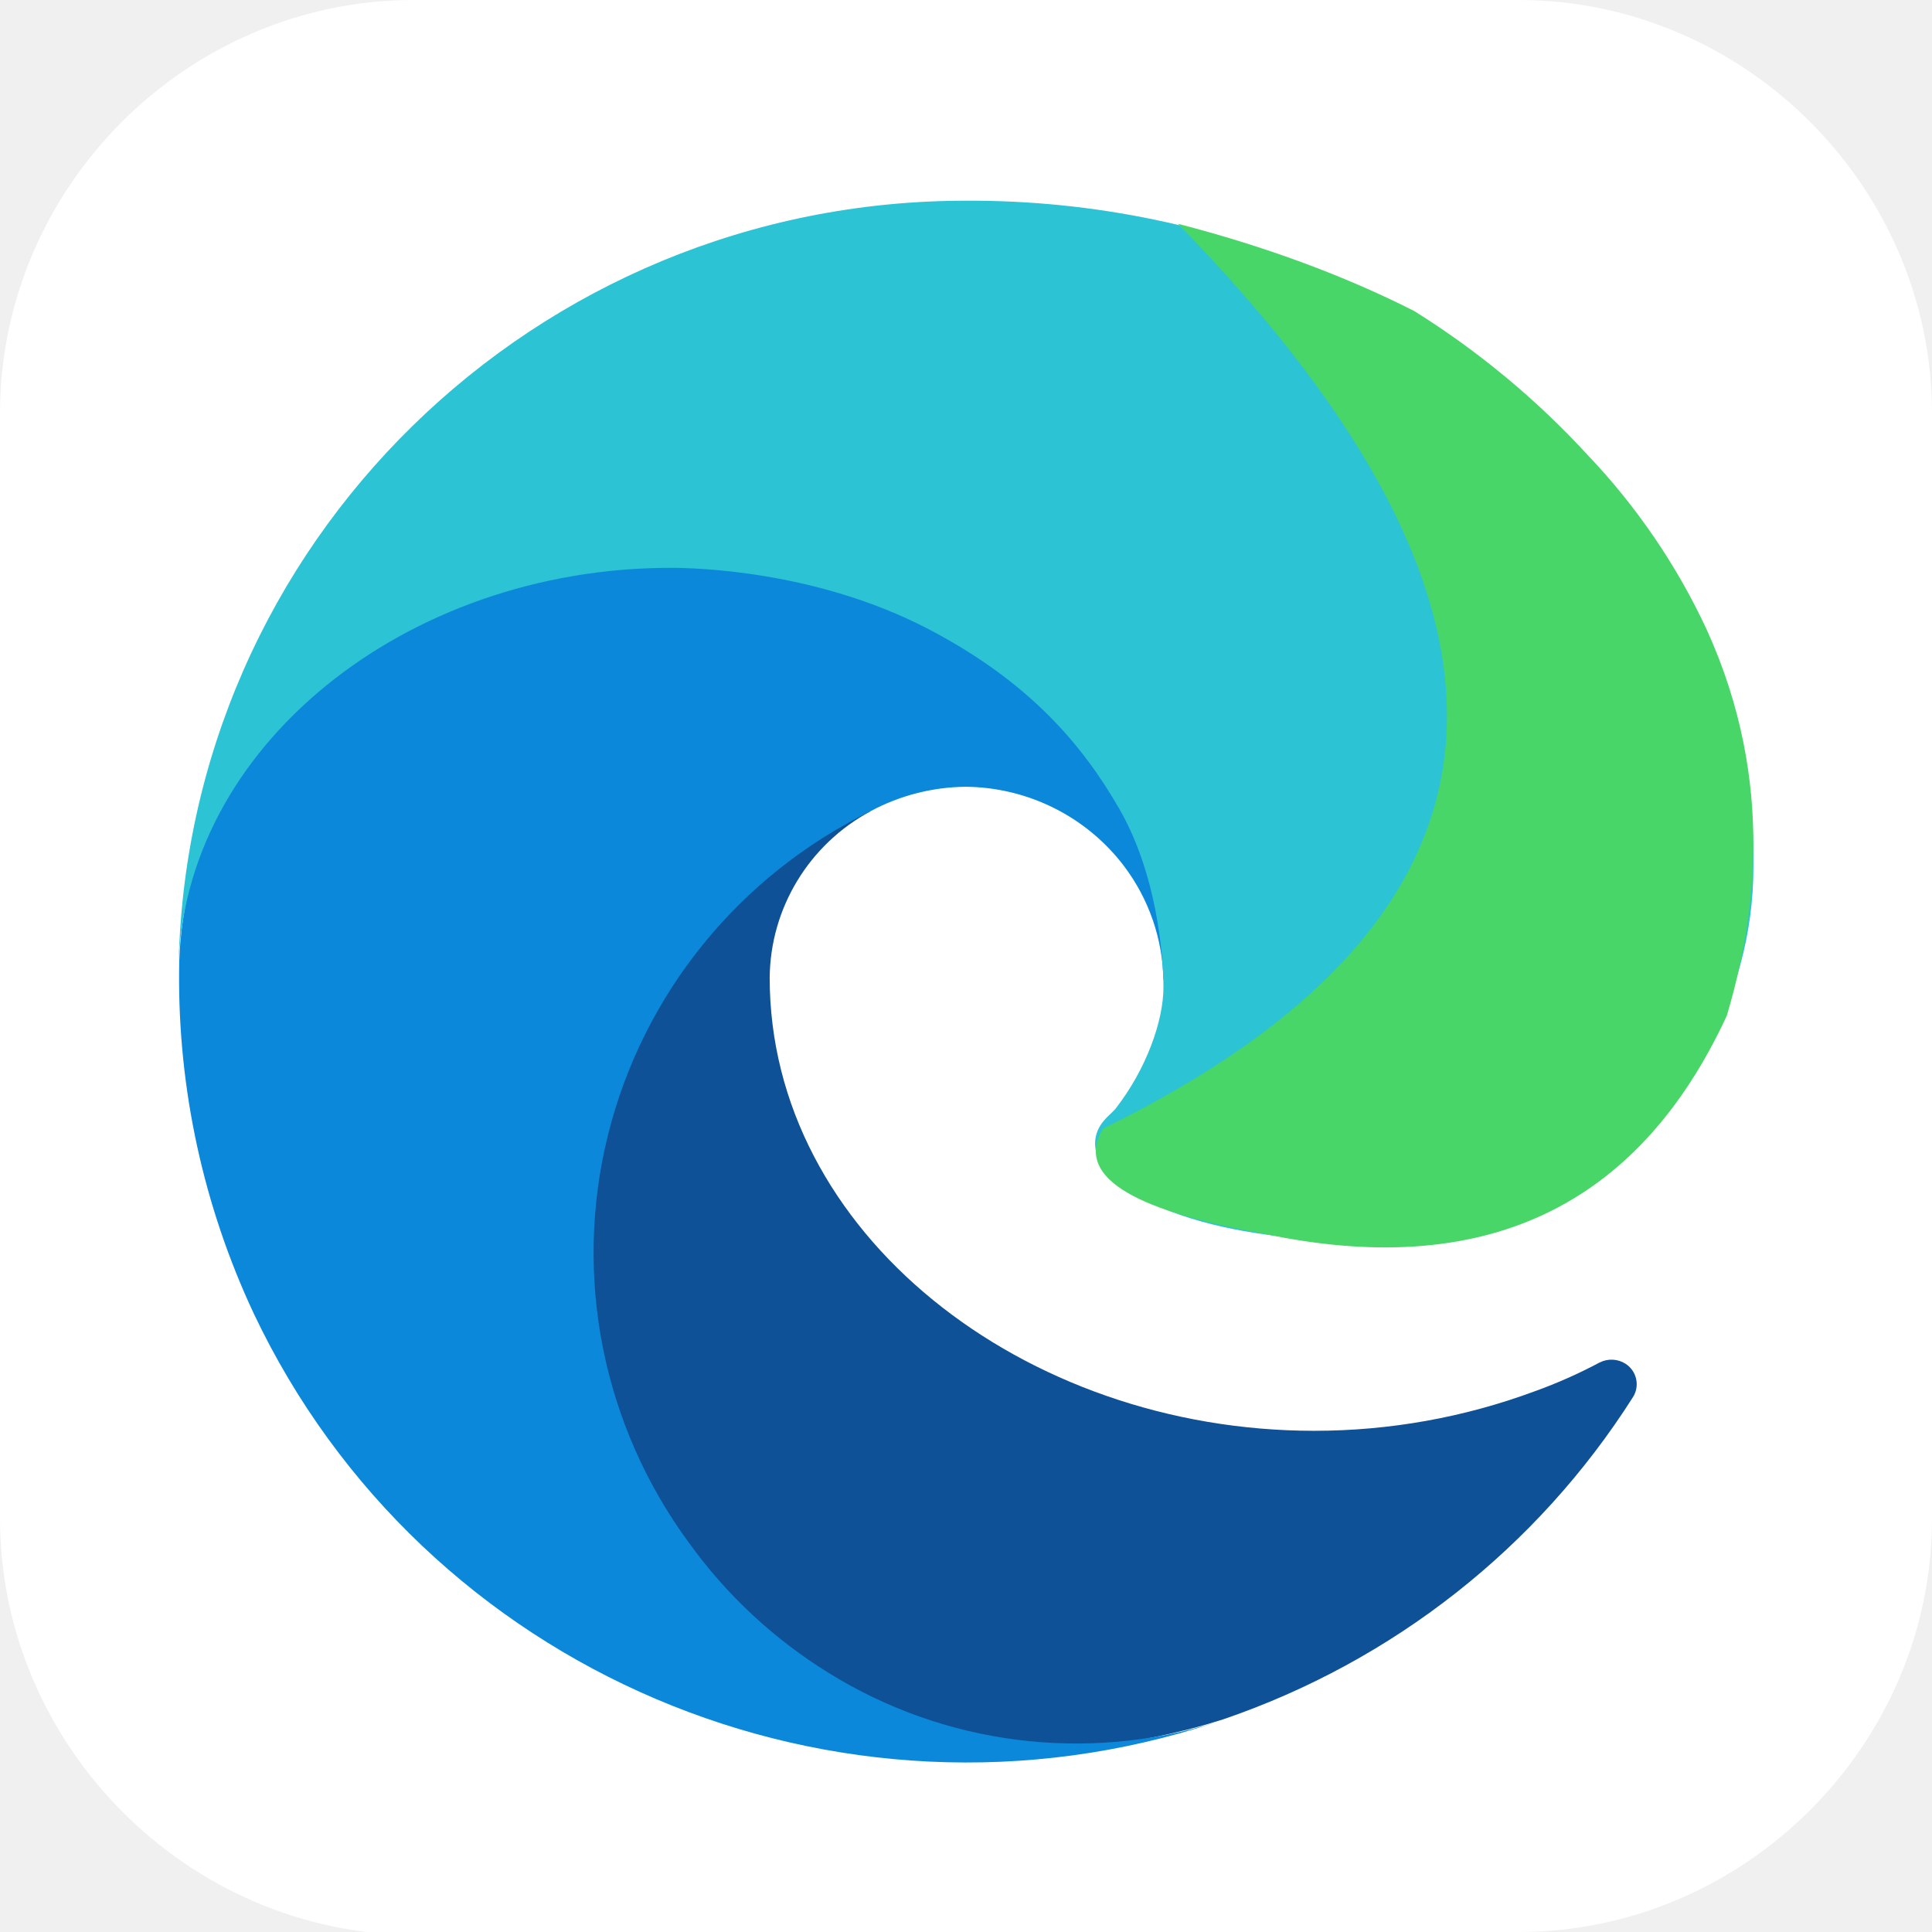
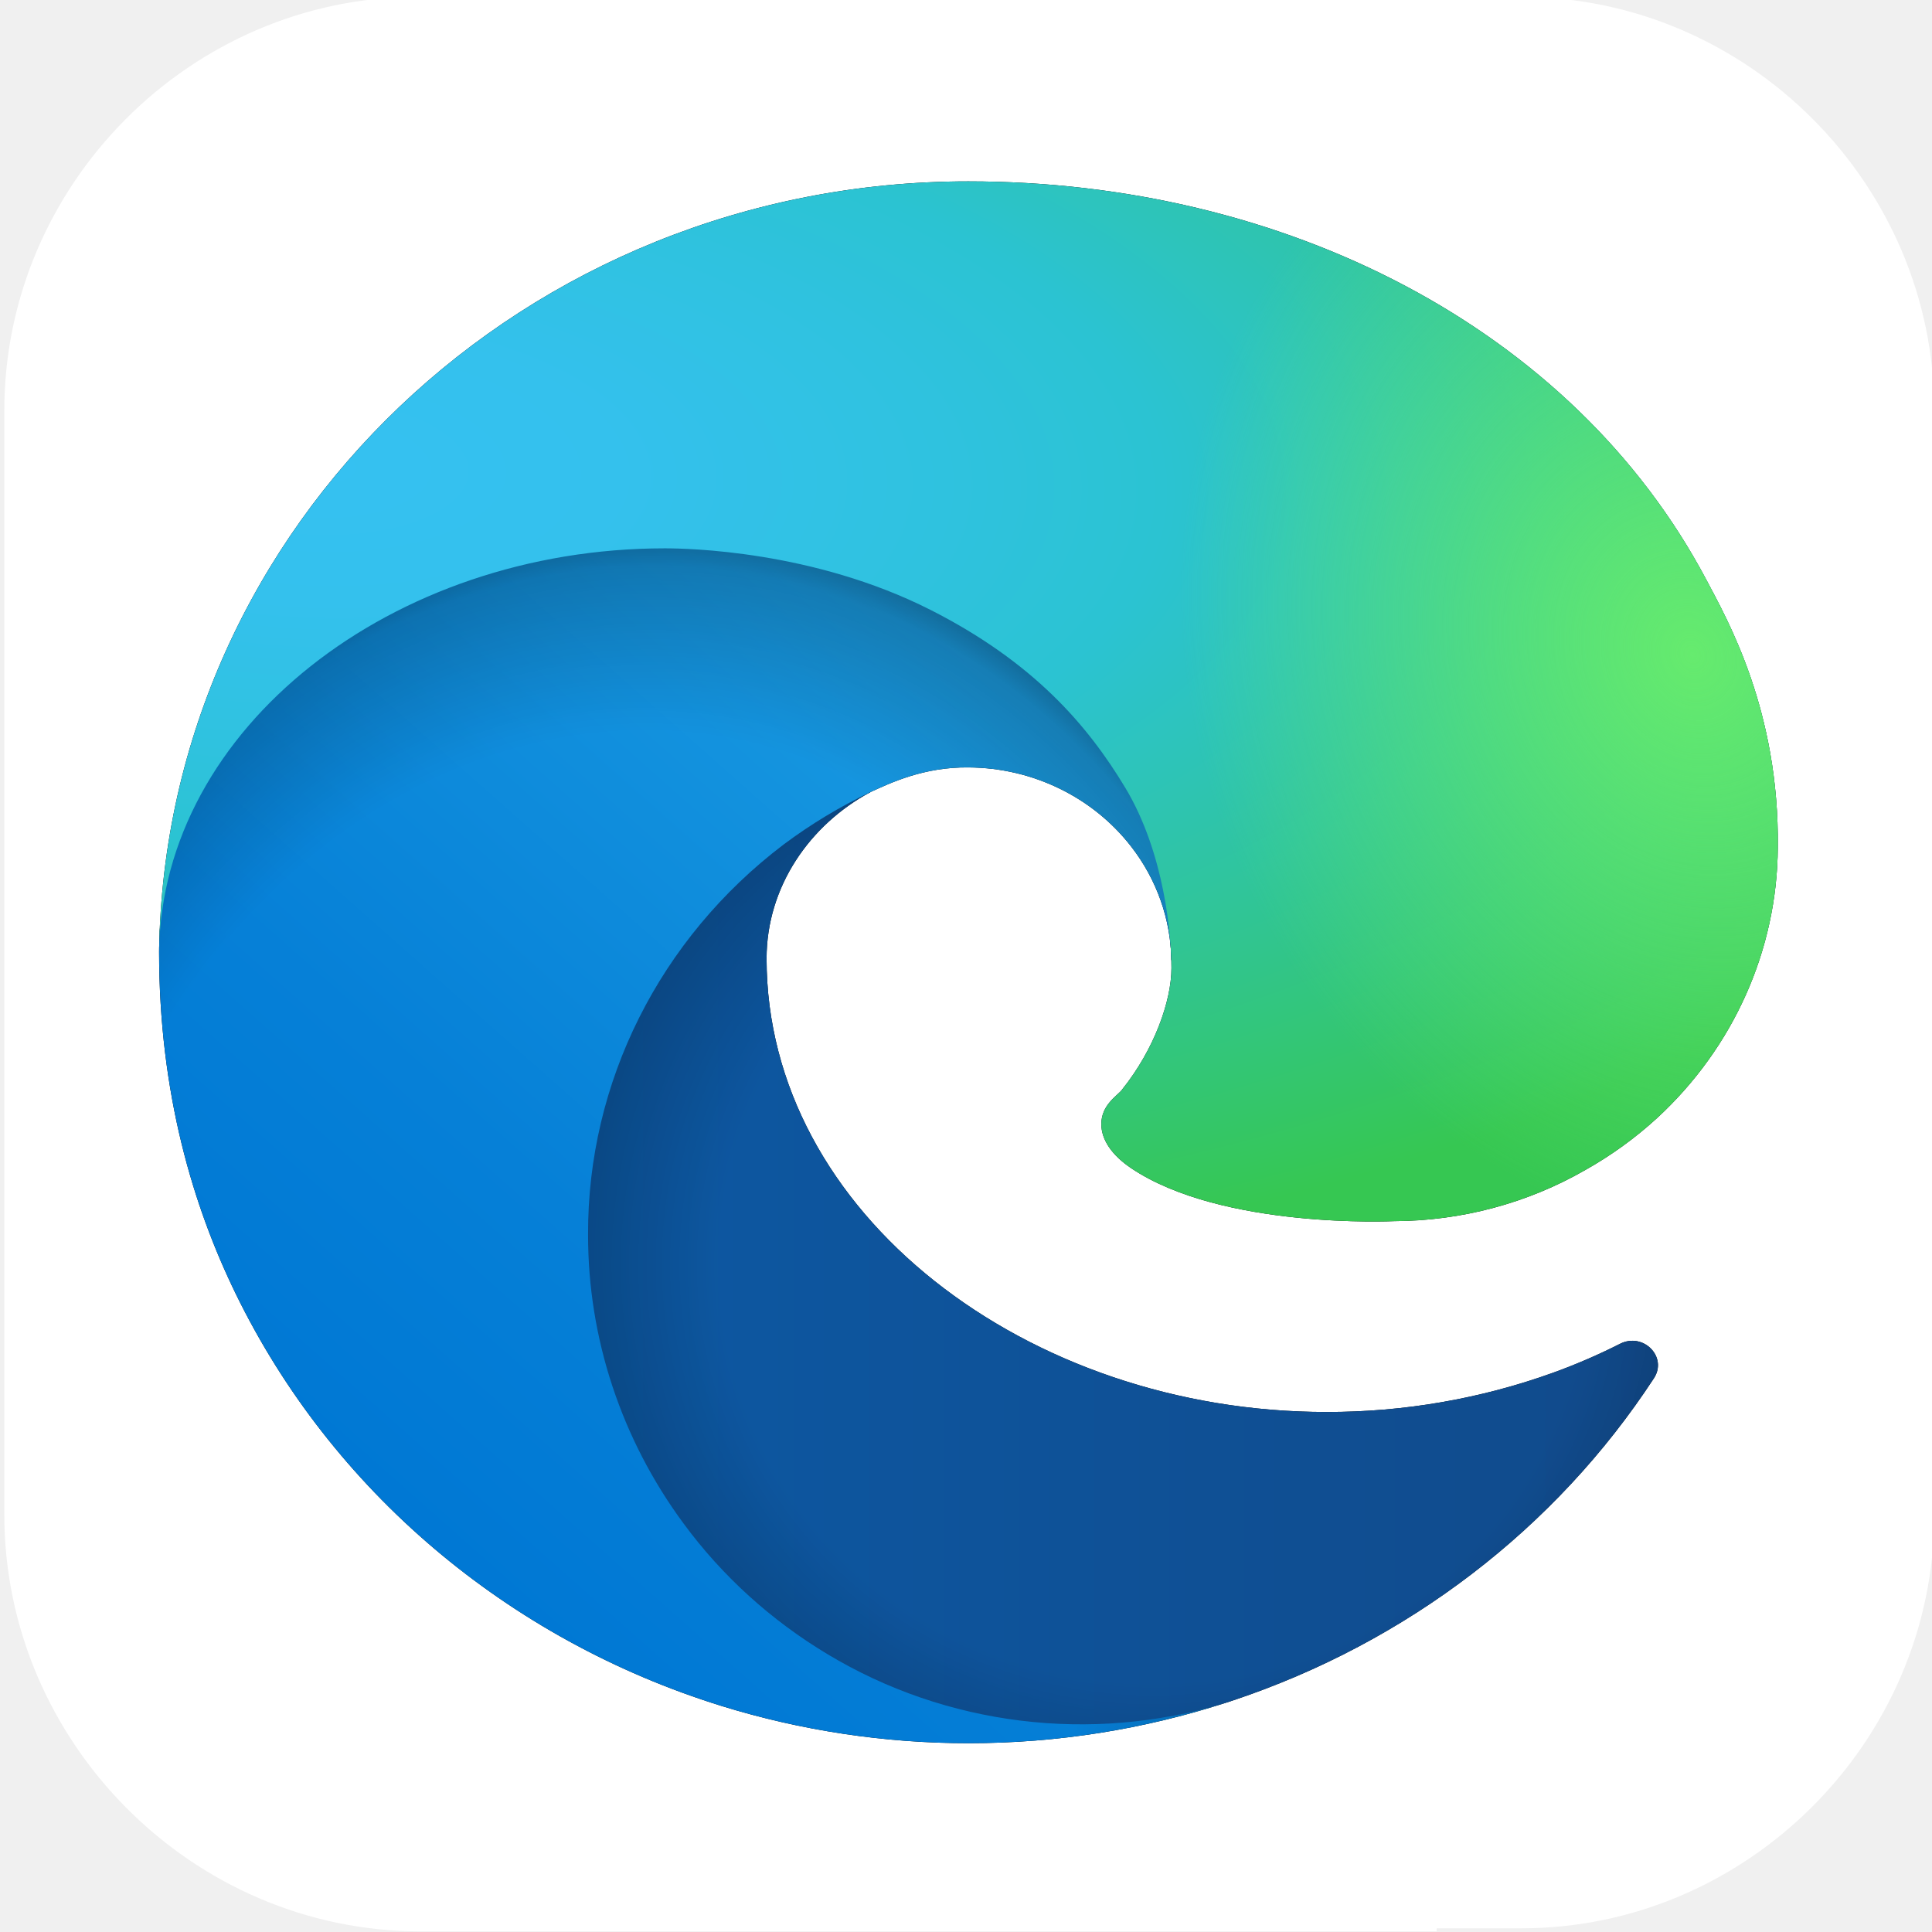
- <svg xmlns="http://www.w3.org/2000/svg" id="_图层_1" version="1.1" viewBox="0 0 64 64" width="24" height="24" xml:space="preserve">
-   <defs id="defs6">
+ <svg xmlns="http://www.w3.org/2000/svg" xmlns:xlink="http://www.w3.org/1999/xlink" viewBox="0 0 27600 27600" width="24" height="24" version="1.1" id="svg24" xml:space="preserve">
+   <defs id="defs24">
    <style id="style1">
      .st0 {
        fill-opacity: .5;
      }

      .st0, .st1, .st2, .st3, .st4, .st5, .st6, .st7 {
        fill: #fff;
      }

      .st8 {
        fill: #133c9a;
      }

      .st2, .st9 {
        display: none;
      }

      .st3 {
        fill-opacity: .2;
      }

      .st4 {
        fill-opacity: .9;
      }

      .st10 {
        fill: #3370ff;
      }

      .st11 {
        fill: url(#_未命名的渐变_3);
      }

      .st12 {
        fill: url(#_未命名的渐变);
      }

      .st5 {
        fill-opacity: .3;
      }

      .st6 {
        fill-opacity: 0;
      }

      .st7 {
        fill-opacity: .7;
      }

      .st13 {
        fill: #00d6b9;
      }

      .st14 {
        fill: url(#_未命名的渐变_2);
      }
    </style>
-     <radialGradient id="_未命名的渐变" data-name="未命名的渐变" cx="123.9" cy="-40.2" fx="123.9" fy="-40.2" r="59.4" gradientTransform="translate(-26.8 25.5) scale(.6 -.7)" gradientUnits="userSpaceOnUse">
-       <stop offset="0" stop-color="#db202e" id="stop1" />
-       <stop offset="1" stop-color="#e01b24" id="stop2" />
+     <radialGradient id="_未命名的渐变" data-name="未命名的渐变" cx="123.9" cy="-40.2" fx="123.9" fy="-40.2" r="59.4" gradientTransform="matrix(0.6,0,0,-0.7,-26.8,25.5)" gradientUnits="userSpaceOnUse">
+       <stop offset="0" stop-color="#db202e" id="stop1-3" />
+       <stop offset="1" stop-color="#e01b24" id="stop2-6" />
    </radialGradient>
-     <radialGradient id="_未命名的渐变_2" data-name="未命名的渐变 2" cx="67.6" cy="26.8" fx="67.6" fy="26.8" r="105.2" gradientTransform="translate(-26.6 25.3) scale(.6 -.7)" gradientUnits="userSpaceOnUse">
-       <stop offset="0" stop-color="#ffb648" id="stop3" />
-       <stop offset="1" stop-color="#ff7800" stop-opacity="0" id="stop4" />
+     <radialGradient id="_未命名的渐变_2" data-name="未命名的渐变 2" cx="67.6" cy="26.8" fx="67.6" fy="26.8" r="105.2" gradientTransform="matrix(0.6,0,0,-0.7,-26.6,25.3)" gradientUnits="userSpaceOnUse">
+       <stop offset="0" stop-color="#ffb648" id="stop3-7" />
+       <stop offset="1" stop-color="#ff7800" stop-opacity="0" id="stop4-5" />
    </radialGradient>
-     <radialGradient id="_未命名的渐变_3" data-name="未命名的渐变 3" cx="61.7" cy="18.6" fx="61.7" fy="18.6" r="68" gradientTransform="translate(-26.8 25.8) scale(.6 -.7)" gradientUnits="userSpaceOnUse">
-       <stop offset="0" stop-color="#c64600" id="stop5" />
-       <stop offset="1" stop-color="#a51d2d" id="stop6" />
+     <radialGradient id="_未命名的渐变_3" data-name="未命名的渐变 3" cx="61.7" cy="18.6" fx="61.7" fy="18.6" r="68" gradientTransform="matrix(0.6,0,0,-0.7,-26.8,25.8)" gradientUnits="userSpaceOnUse">
+       <stop offset="0" stop-color="#c64600" id="stop5-3" />
+       <stop offset="1" stop-color="#a51d2d" id="stop6-5" />
    </radialGradient>
  </defs>
-   <path class="st1" d="M47.5,64.1H13.8c-7.6,0-13.8-6.3-13.8-13.8V13.7C0,6.2,6.2,0,13.7,0h36.6c7.5,0,13.7,6.2,13.7,13.7v36.6c0,7.5-6.2,13.7-13.7,13.7h-2.9.1Z" id="path6" />
-   <g id="g26" transform="matrix(0.05096495,0,0,0.05052368,5.91275,6.648714)">
-     <path d="m 923.716,761.723 c -13.568,7.296 -27.52,13.568 -41.983,18.816 A 408.89,408.89 0 0 1 738.183,806.522 c -189.117,0 -353.915,-129.918 -353.915,-297.084 A 125.438,125.438 0 0 1 449.931,400.256 C 278.798,407.488 234.83,585.854 234.83,690.172 c 0,295.484 272.252,325.499 331.067,325.499 31.616,0 79.167,-9.216 107.966,-18.368 l 5.184,-1.6 a 511.8,511.8 0 0 0 266.3,-211.197 16,16 0 0 0 -4.8,-21.952 16.832,16.832 0 0 0 -16.768,-0.832 z" fill="#0f5197" p-id="14806" id="path1" />
-     <path d="M 422.668,965.304 A 317.819,317.819 0 0 1 331.917,880.121 322.747,322.747 0 0 1 449.867,400.256 132.478,132.478 0 0 1 511.818,384.257 130.302,130.302 0 0 1 614.601,436.288 c 16.192,21.632 25.088,47.743 25.6,74.751 0,-0.832 97.919,-318.267 -319.867,-318.267 -175.549,0 -319.931,166.718 -319.931,312.699 A 521.528,521.528 0 0 0 48.785,729.339 512.12,512.12 0 0 0 674.184,997.687 302.971,302.971 0 0 1 422.668,965.304 Z" fill="#0c88da" p-id="14807" id="path2" />
-     <path d="m 609.033,595.389 c -3.2,4.032 -13.248,10.048 -13.248,22.784 0,10.432 6.848,20.48 18.816,28.8 57.599,39.999 165.95,34.815 166.398,34.815 42.559,-0.064 84.415,-11.52 121.086,-33.215 A 245.116,245.116 0 0 0 1023.683,437.056 c 1.216,-89.599 -32,-149.118 -45.183,-175.549 A 440.569,440.569 0 0 0 894.725,147.652 493.561,493.561 0 0 0 752.071,50.566 582.519,582.519 0 0 0 511.818,0.006 511.8,511.8 0 0 0 0.018,504.639 c 1.984,-145.918 147.198,-263.932 319.867,-263.932 14.08,0 94.015,1.28 167.997,40.383 65.151,34.431 99.519,75.583 123.134,116.798 24.768,42.751 29.184,96.383 29.184,117.95 0,21.568 -10.816,53.183 -31.168,79.551 z" fill="#2cc3d5" p-id="14808" id="path3" />
-     <path d="M 649.608,15.11 Q 1022.211,400.256 600.969,608.381 q -27.2,45.183 102.91,68.607 215.485,46.847 302.459,-142.526 c 17.472,-59.391 33.087,-151.358 -13.248,-253.756 A 427.834,427.834 0 0 0 916.164,166.98 546.36,546.36 0 0 0 803.078,72.261 Q 734.599,37.318 649.544,15.11 Z" fill="#49d668" p-id="14809" id="path4" />
+   <linearGradient id="a" gradientUnits="userSpaceOnUse" />
+   <linearGradient id="b" x1="6870" x2="24704" y1="18705" y2="18705" xlink:href="#a">
+     <stop offset="0" stop-color="#0c59a4" id="stop1" />
+     <stop offset="1" stop-color="#114a8b" id="stop2" />
+   </linearGradient>
+   <linearGradient id="c" x1="16272" x2="5133" y1="10968" y2="23102" xlink:href="#a">
+     <stop offset="0" stop-color="#1b9de2" id="stop3" />
+     <stop offset=".16" stop-color="#1595df" id="stop4" />
+     <stop offset=".67" stop-color="#0680d7" id="stop5" />
+     <stop offset="1" stop-color="#0078d4" id="stop6" />
+   </linearGradient>
+   <radialGradient id="d" cx="16720" cy="18747" r="9538" xlink:href="#a">
+     <stop offset=".72" stop-opacity="0" id="stop7" />
+     <stop offset=".95" stop-opacity=".53" id="stop8" />
+     <stop offset="1" id="stop9" />
+   </radialGradient>
+   <radialGradient id="e" cx="7130" cy="19866" r="14324" gradientTransform="matrix(0.14843,-0.98892,0.79688,0.1196,-8759,25542)" xlink:href="#a">
+     <stop offset=".76" stop-opacity="0" id="stop10" />
+     <stop offset=".95" stop-opacity=".5" id="stop11" />
+     <stop offset="1" id="stop12" />
+   </radialGradient>
+   <radialGradient id="f" cx="2523" cy="4680" r="20243" gradientTransform="matrix(-0.03715,0.99931,-2.12836,-0.07913,13579,3530)" xlink:href="#a">
+     <stop offset="0" stop-color="#35c1f1" id="stop13" />
+     <stop offset=".11" stop-color="#34c1ed" id="stop14" />
+     <stop offset=".23" stop-color="#2fc2df" id="stop15" />
+     <stop offset=".31" stop-color="#2bc3d2" id="stop16" />
+     <stop offset=".67" stop-color="#36c752" id="stop17" />
+   </radialGradient>
+   <radialGradient id="g" cx="24247" cy="7758" r="9734" gradientTransform="matrix(0.28109,0.95968,-0.78353,0.22949,24510,-16292)" xlink:href="#a">
+     <stop offset="0" stop-color="#66eb6e" id="stop18" />
+     <stop offset="1" stop-color="#66eb6e" stop-opacity="0" id="stop19" />
+   </radialGradient>
+   <path class="st1" d="M 47.5,64.1 H 13.8 C 6.2,64.1 0,57.8 0,50.3 V 13.7 C 0,6.2 6.2,0 13.7,0 H 50.3 C 57.8,0 64,6.2 64,13.7 V 50.3 C 64,57.8 57.8,64 50.3,64 h -2.9 0.1 z" id="path6" transform="matrix(430.7823,0,0,431.1203,61.93398,-44.18203)" />
+   <g id="g24" transform="matrix(389.1359,0,0,375.7475,1425.415,1680.922)">
+     <path id="h" d="m 24105,20053 a 9345,9345 0 0 1 -1053,472 10202,10202 0 0 1 -3590,646 c -4732,0 -8855,-3255 -8855,-7432 0,-1175 680,-2193 1643,-2729 -4280,180 -5380,4640 -5380,7253 0,7387 6810,8137 8276,8137 791,0 1984,-230 2704,-456 l 130,-44 a 12834,12834 0 0 0 6660,-5282 c 220,-350 -168,-757 -535,-565 z" transform="matrix(0.00232136,0,0,0.00231954,-0.143771,0.1024819)" />
+     <path id="j" d="m 16231,15886 c -80,105 -330,250 -330,566 0,260 170,512 472,723 1438,1003 4149,868 4156,868 a 5954,5954 0 0 0 3027,-839 6147,6147 0 0 0 1133,-850 6180,6180 0 0 0 1910,-4437 C 26625,9675 25803,8185 25466,7525 23346,3384 18772,1000 13798,1000 6787,1000 1095,6635 1000,13620 1047,9966 4679,7015 8996,7015 c 350,0 2346,34 4200,1007 1634,858 2490,1894 3086,2921 618,1067 728,2415 728,2952 0,537 -271,1333 -780,1990 z" transform="matrix(0.00232136,0,0,0.00231954,-0.143771,0.1024819)" />
+     <path id="i" d="m 11571,25141 a 7913,7913 0 0 1 -2273,-2137 8145,8145 0 0 1 -1514,-4740 8093,8093 0 0 1 3093,-6395 8082,8082 0 0 1 1373,-859 c 312,-148 846,-414 1554,-404 a 3236,3236 0 0 1 2569,1297 3184,3184 0 0 1 636,1866 c 0,-21 2446,-7960 -8005,-7960 -4390,0 -8004,4166 -8004,7820 0,2319 538,4170 1212,5604 a 12833,12833 0 0 0 7684,6757 12795,12795 0 0 0 3908,610 c 1414,0 2774,-233 4045,-656 a 7575,7575 0 0 1 -6278,-803 z" transform="matrix(0.00232136,0,0,0.00231954,-0.143771,0.1024819)" />
+     <use fill="url(#b)" xlink:href="#h" id="use19" x="0" y="0" style="fill:url(#b)" />
+     <use fill="url(#d)" opacity="0.35" xlink:href="#h" id="use20" x="0" y="0" style="fill:url(#d)" />
+     <use fill="url(#c)" xlink:href="#i" id="use21" x="0" y="0" style="fill:url(#c)" />
+     <use fill="url(#e)" opacity="0.4" xlink:href="#i" id="use22" x="0" y="0" style="fill:url(#e)" />
+     <use fill="url(#f)" xlink:href="#j" id="use23" x="0" y="0" style="fill:url(#f)" />
+     <use fill="url(#g)" xlink:href="#j" id="use24" x="0" y="0" style="fill:url(#g)" />
  </g>
</svg>
